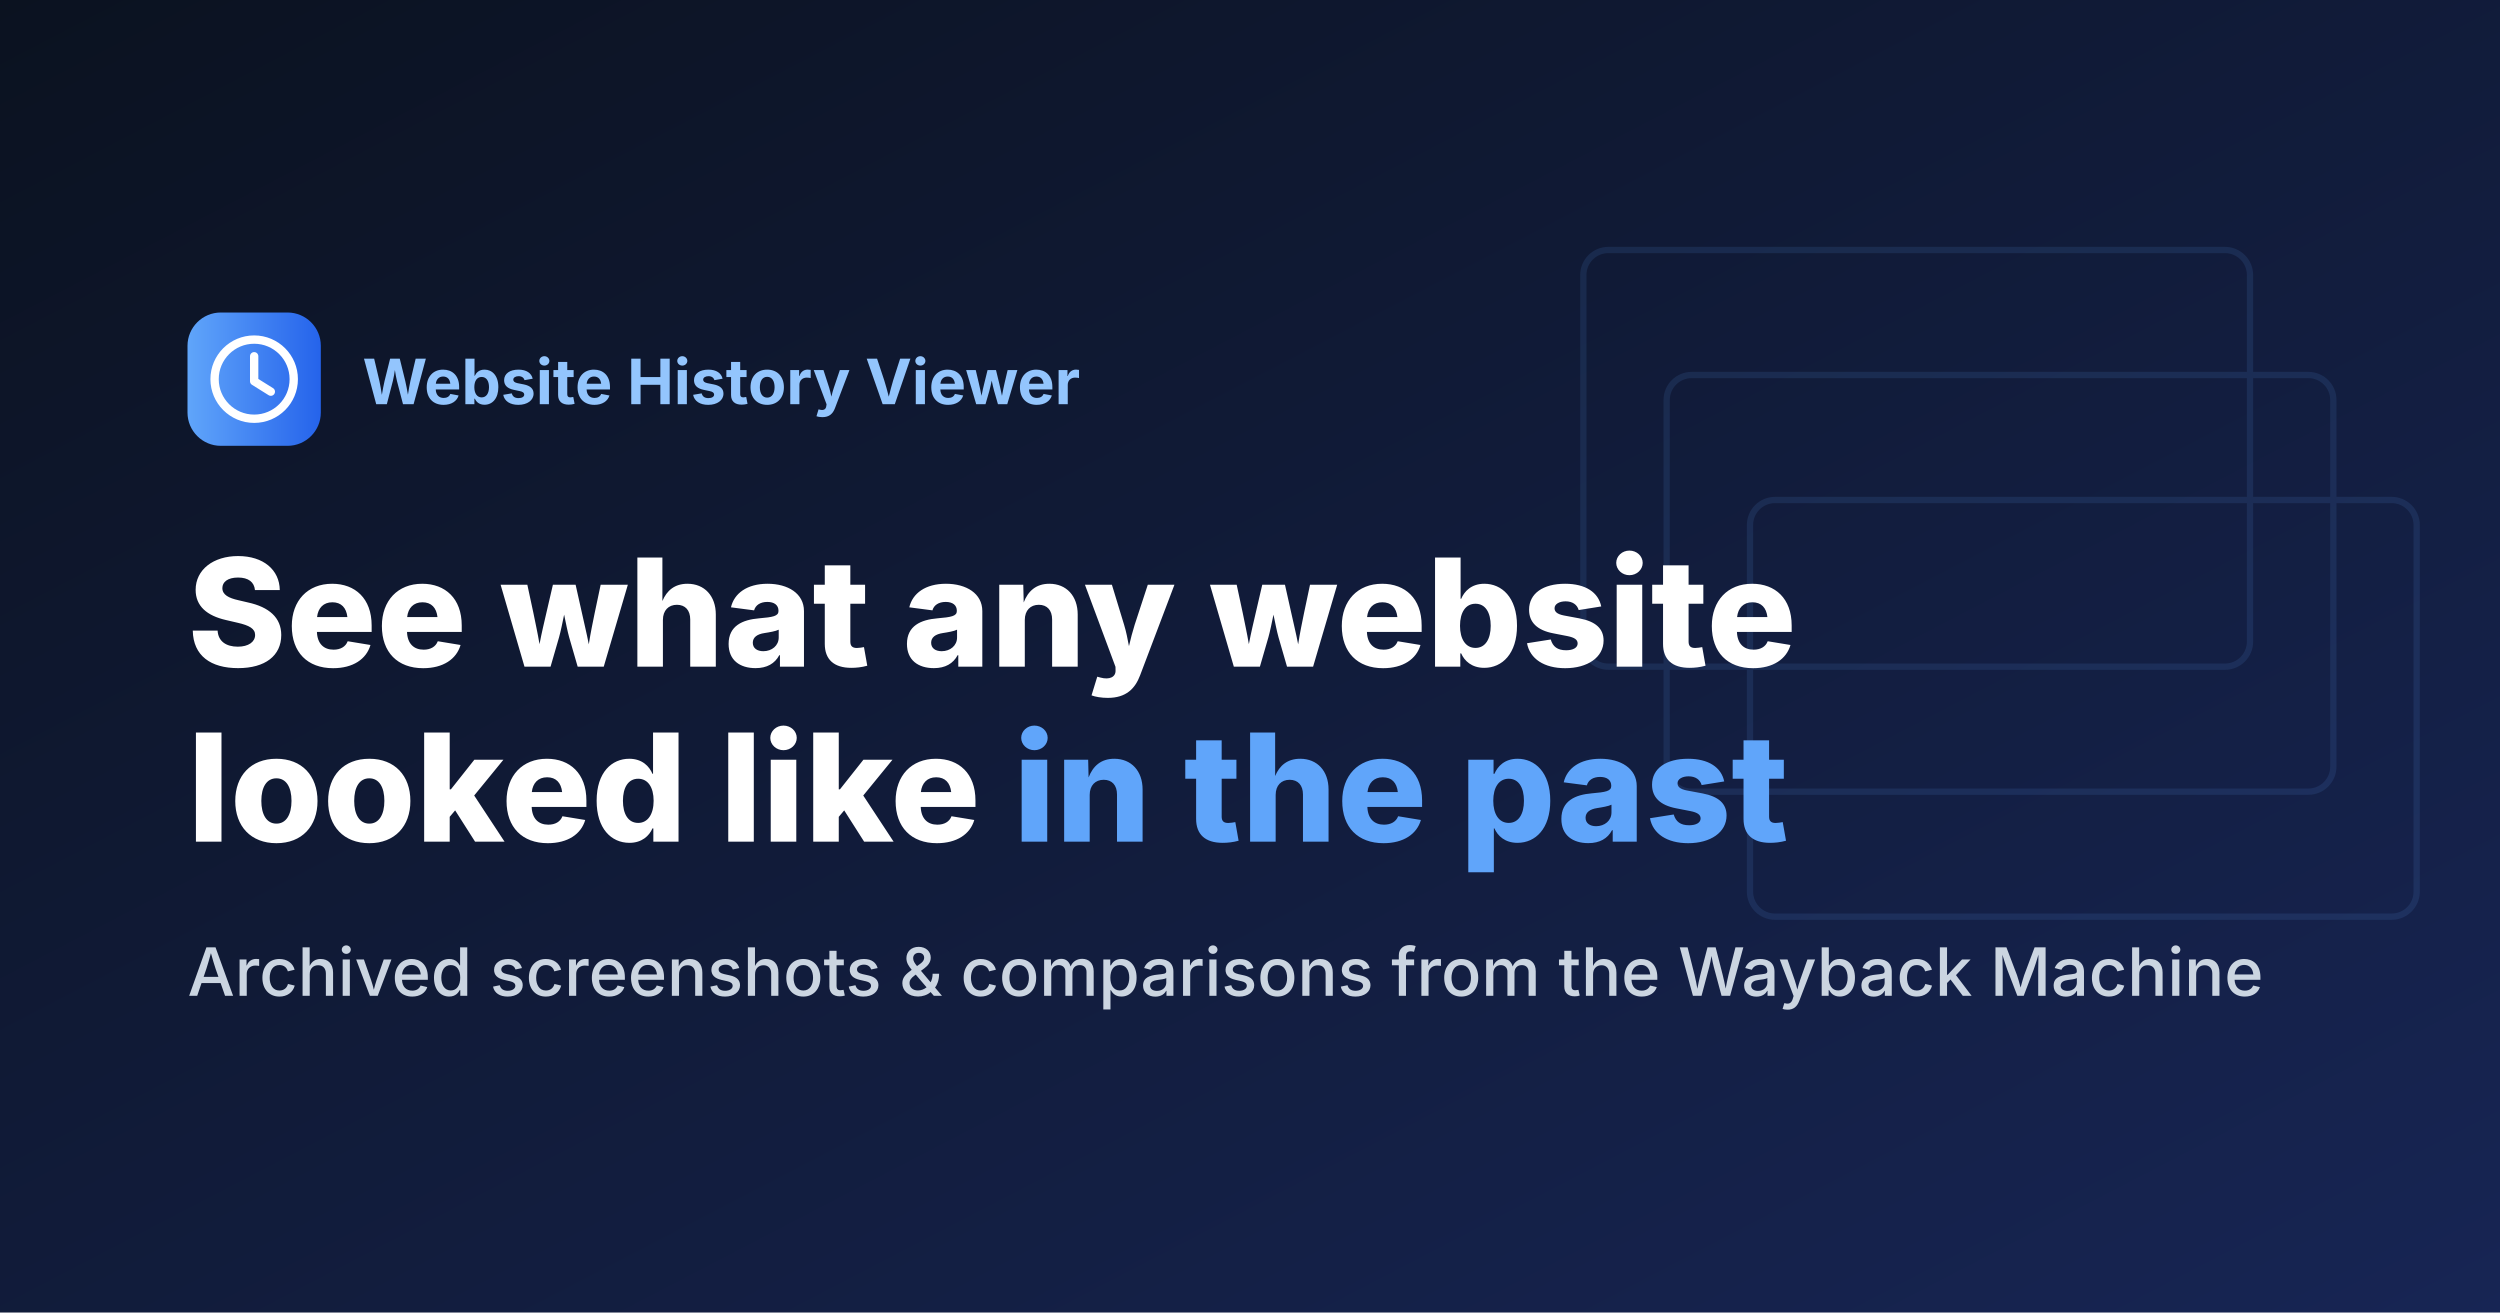
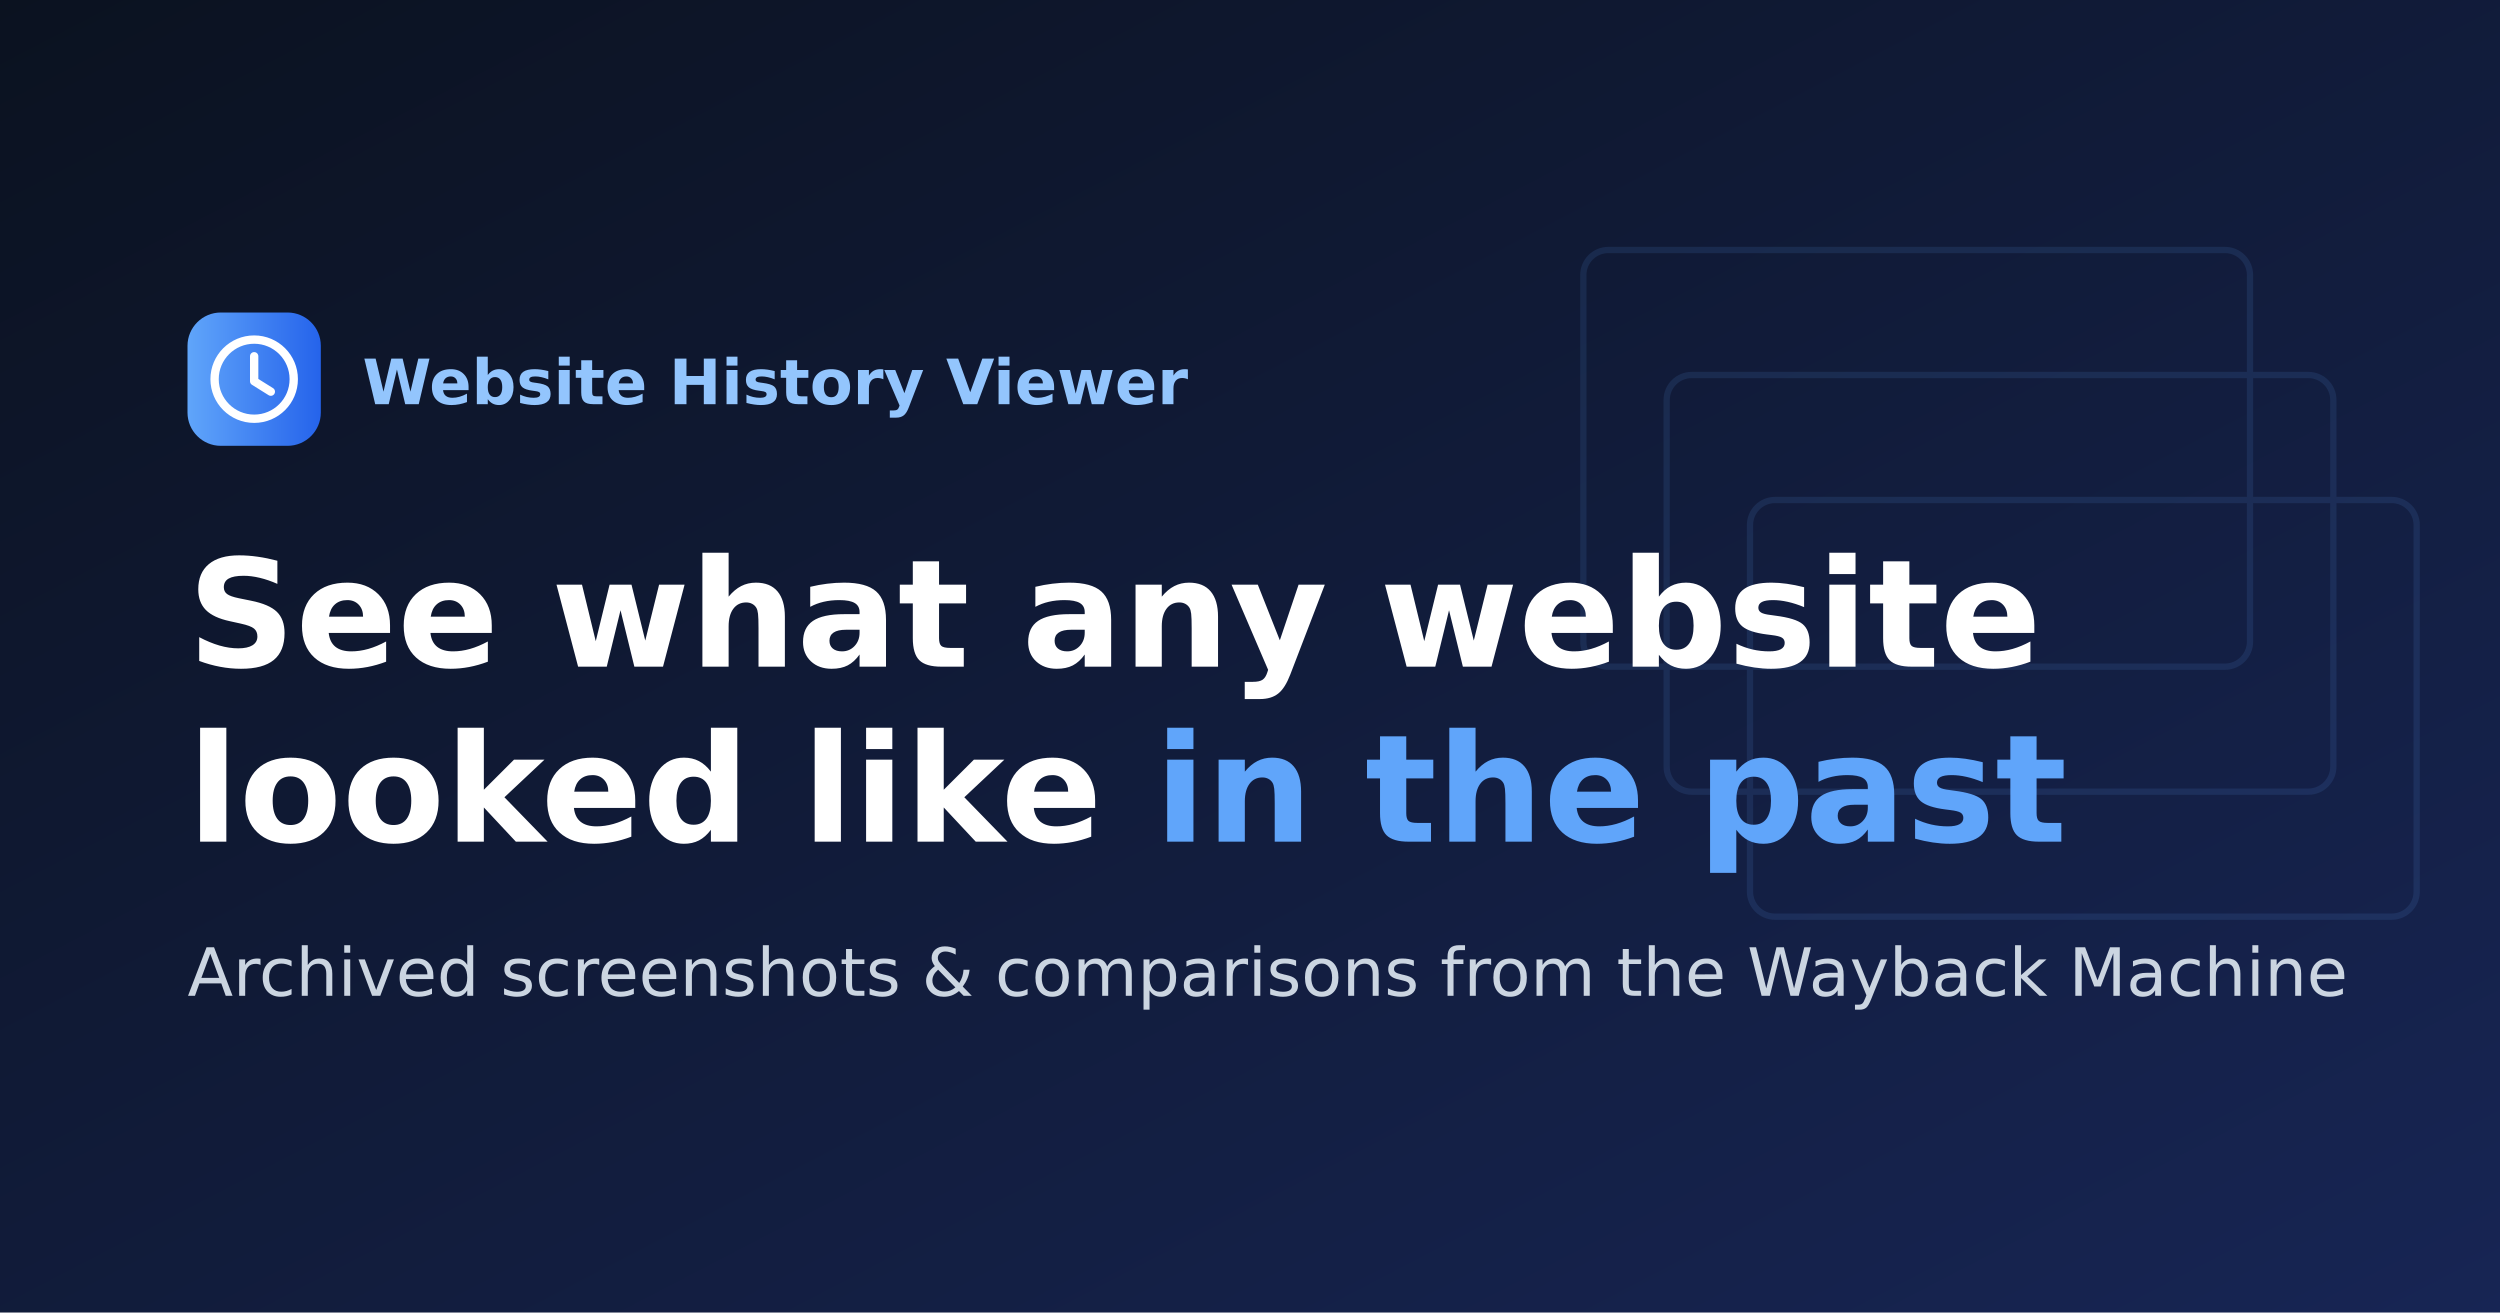
<svg xmlns="http://www.w3.org/2000/svg" width="1200" height="630" viewBox="0 0 1200 630">
  <defs>
    <linearGradient id="bg" x1="0" y1="0" x2="1" y2="1">
      <stop offset="0" stop-color="#0b1220" />
      <stop offset="1" stop-color="#172554" />
    </linearGradient>
    <linearGradient id="accent" x1="0" y1="0" x2="1" y2="0">
      <stop offset="0" stop-color="#60a5fa" />
      <stop offset="1" stop-color="#2563eb" />
    </linearGradient>
  </defs>
  <rect width="1200" height="630" fill="url(#bg)" />
  <g opacity="0.12" fill="none" stroke="#60a5fa" stroke-width="3">
    <rect x="760" y="120" width="320" height="200" rx="12" />
    <rect x="800" y="180" width="320" height="200" rx="12" />
    <rect x="840" y="240" width="320" height="200" rx="12" />
  </g>
  <g transform="translate(90,150)">
    <g transform="translate(0,0)">
      <rect width="64" height="64" rx="16" fill="url(#accent)" />
      <circle cx="32" cy="32" r="19" fill="none" stroke="#fff" stroke-width="4" />
      <path d="M32 21v12l8 5" fill="none" stroke="#fff" stroke-width="4" stroke-linecap="round" stroke-linejoin="round" />
    </g>
-     <text x="84" y="44" fill="#93c5fd" font-family="Inter,system-ui,sans-serif" font-size="30" font-weight="700">Website History Viewer</text>
+     <text x="84" y="44" fill="#93c5fd" font-family="DejaVu Sans,Arial,Helvetica,sans-serif" font-size="30" font-weight="700">Website History Viewer</text>
  </g>
-   <text x="90" y="320" fill="#ffffff" font-family="Inter,system-ui,sans-serif" font-size="72" font-weight="800">See what any website</text>
-   <text x="90" y="404" fill="#ffffff" font-family="Inter,system-ui,sans-serif" font-size="72" font-weight="800">looked like <tspan fill="#60a5fa">in the past</tspan>
+   <text x="90" y="320" fill="#ffffff" font-family="DejaVu Sans,Arial,Helvetica,sans-serif" font-size="72" font-weight="700">See what any website</text>
+   <text x="90" y="404" fill="#ffffff" font-family="DejaVu Sans,Arial,Helvetica,sans-serif" font-size="72" font-weight="700">looked like <tspan fill="#60a5fa">in the past</tspan>
  </text>
-   <text x="90" y="478" fill="#cbd5e1" font-family="Inter,system-ui,sans-serif" font-size="32" font-weight="500">Archived screenshots &amp; comparisons from the Wayback Machine</text>
+   <text x="90" y="478" fill="#cbd5e1" font-family="DejaVu Sans,Arial,Helvetica,sans-serif" font-size="32" font-weight="500">Archived screenshots &amp; comparisons from the Wayback Machine</text>
</svg>
